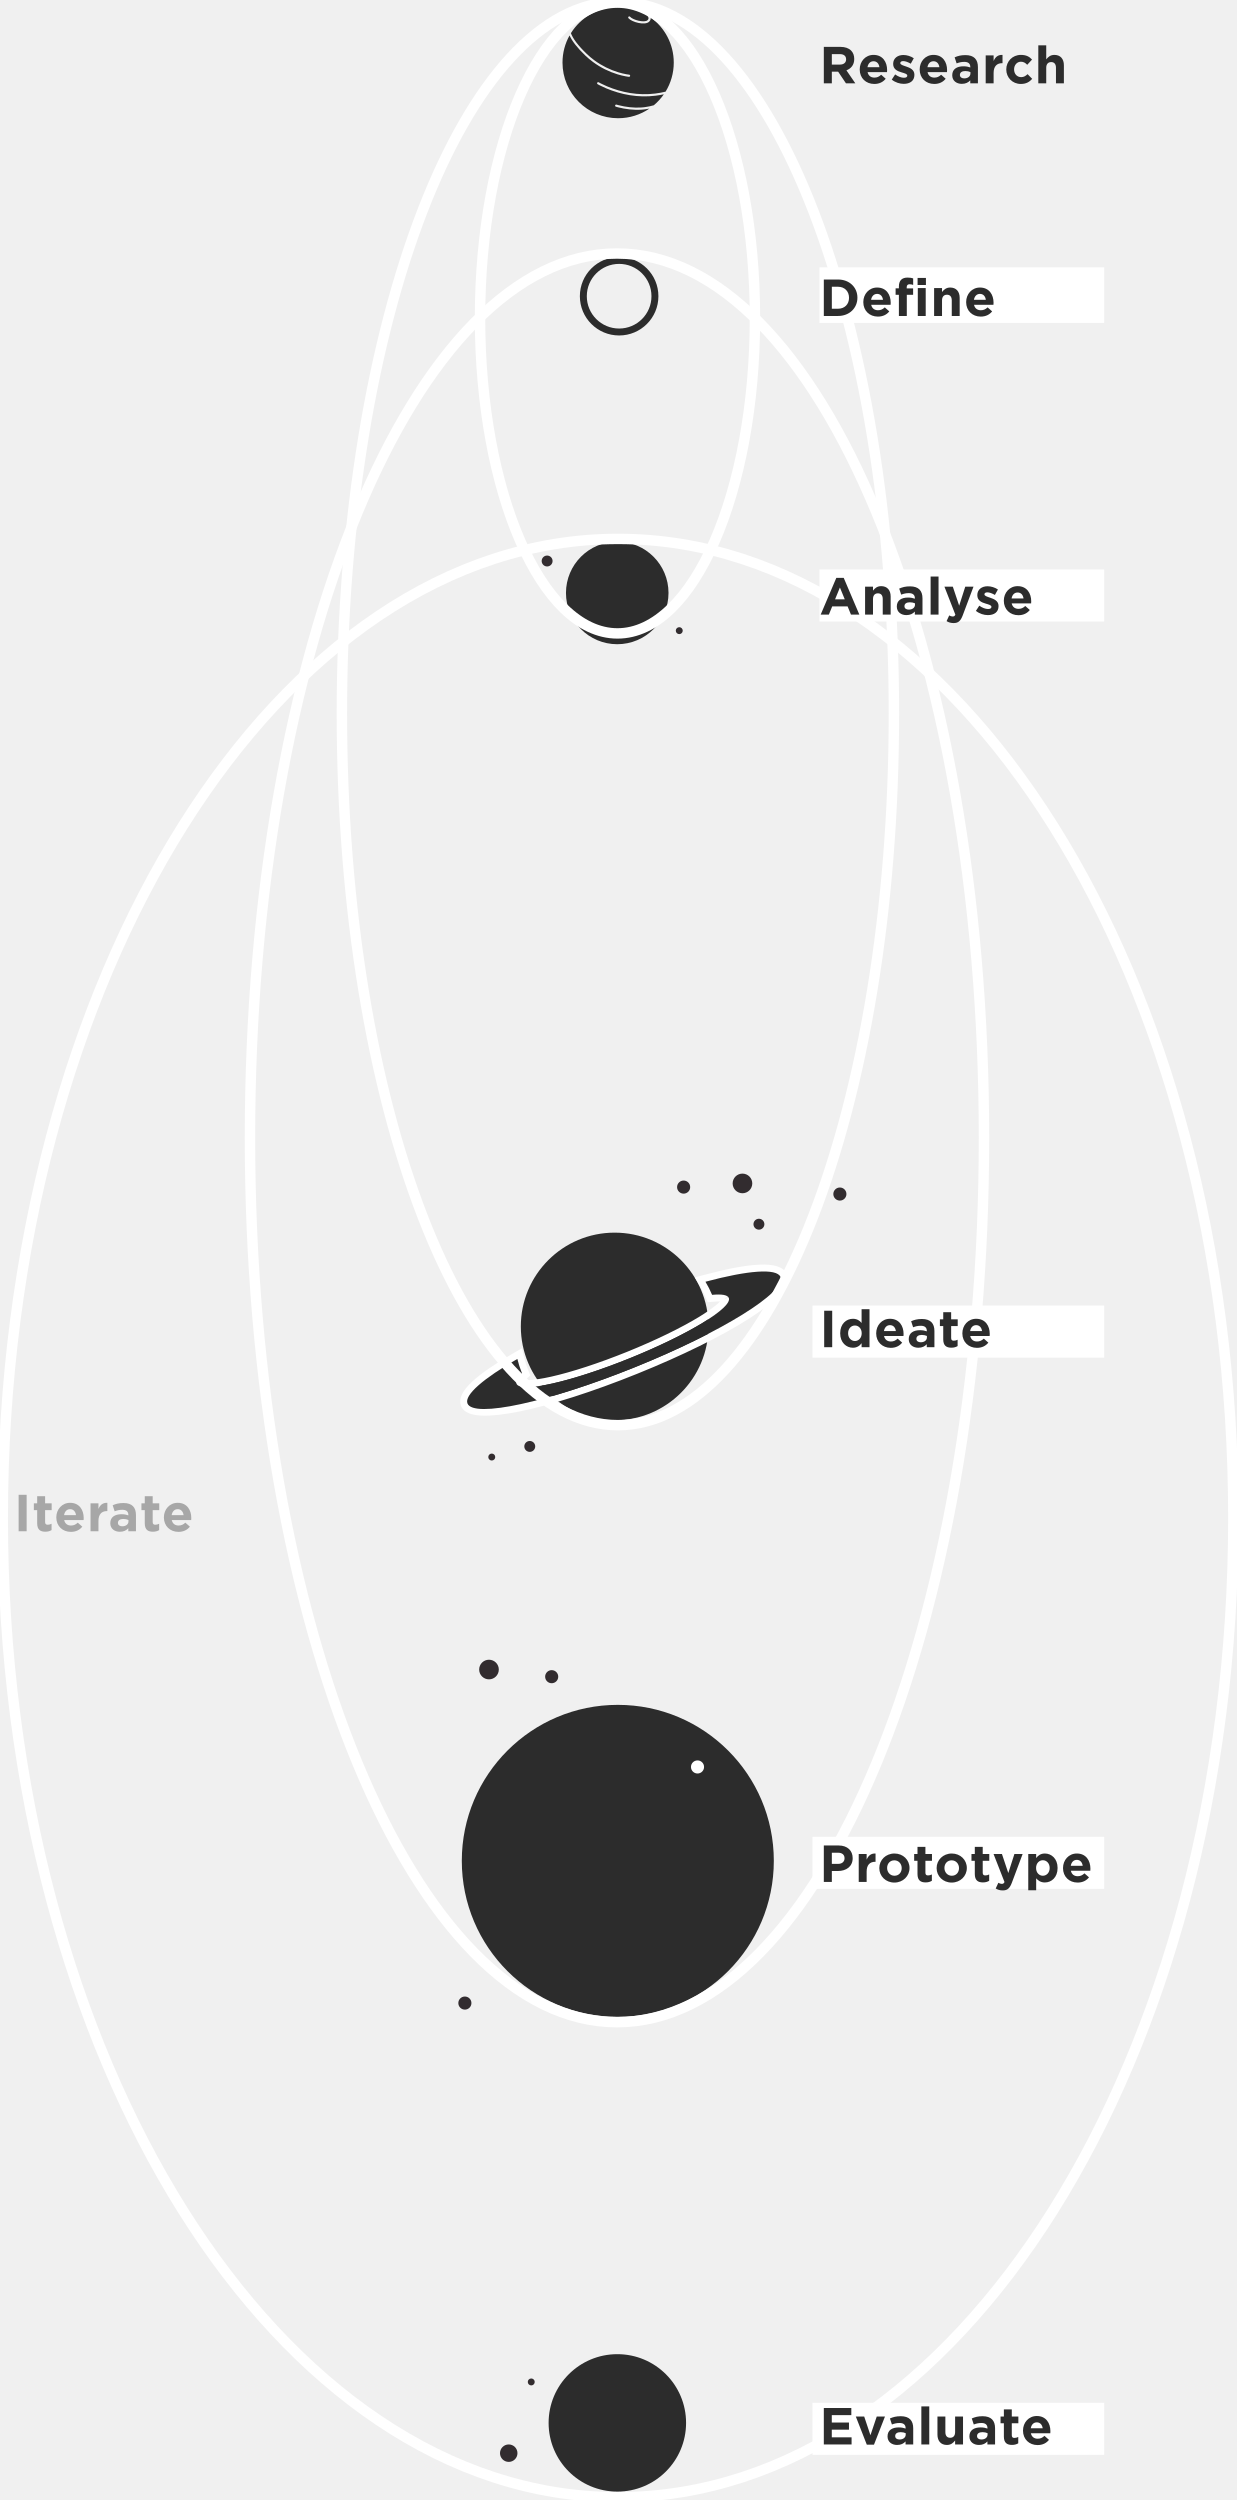
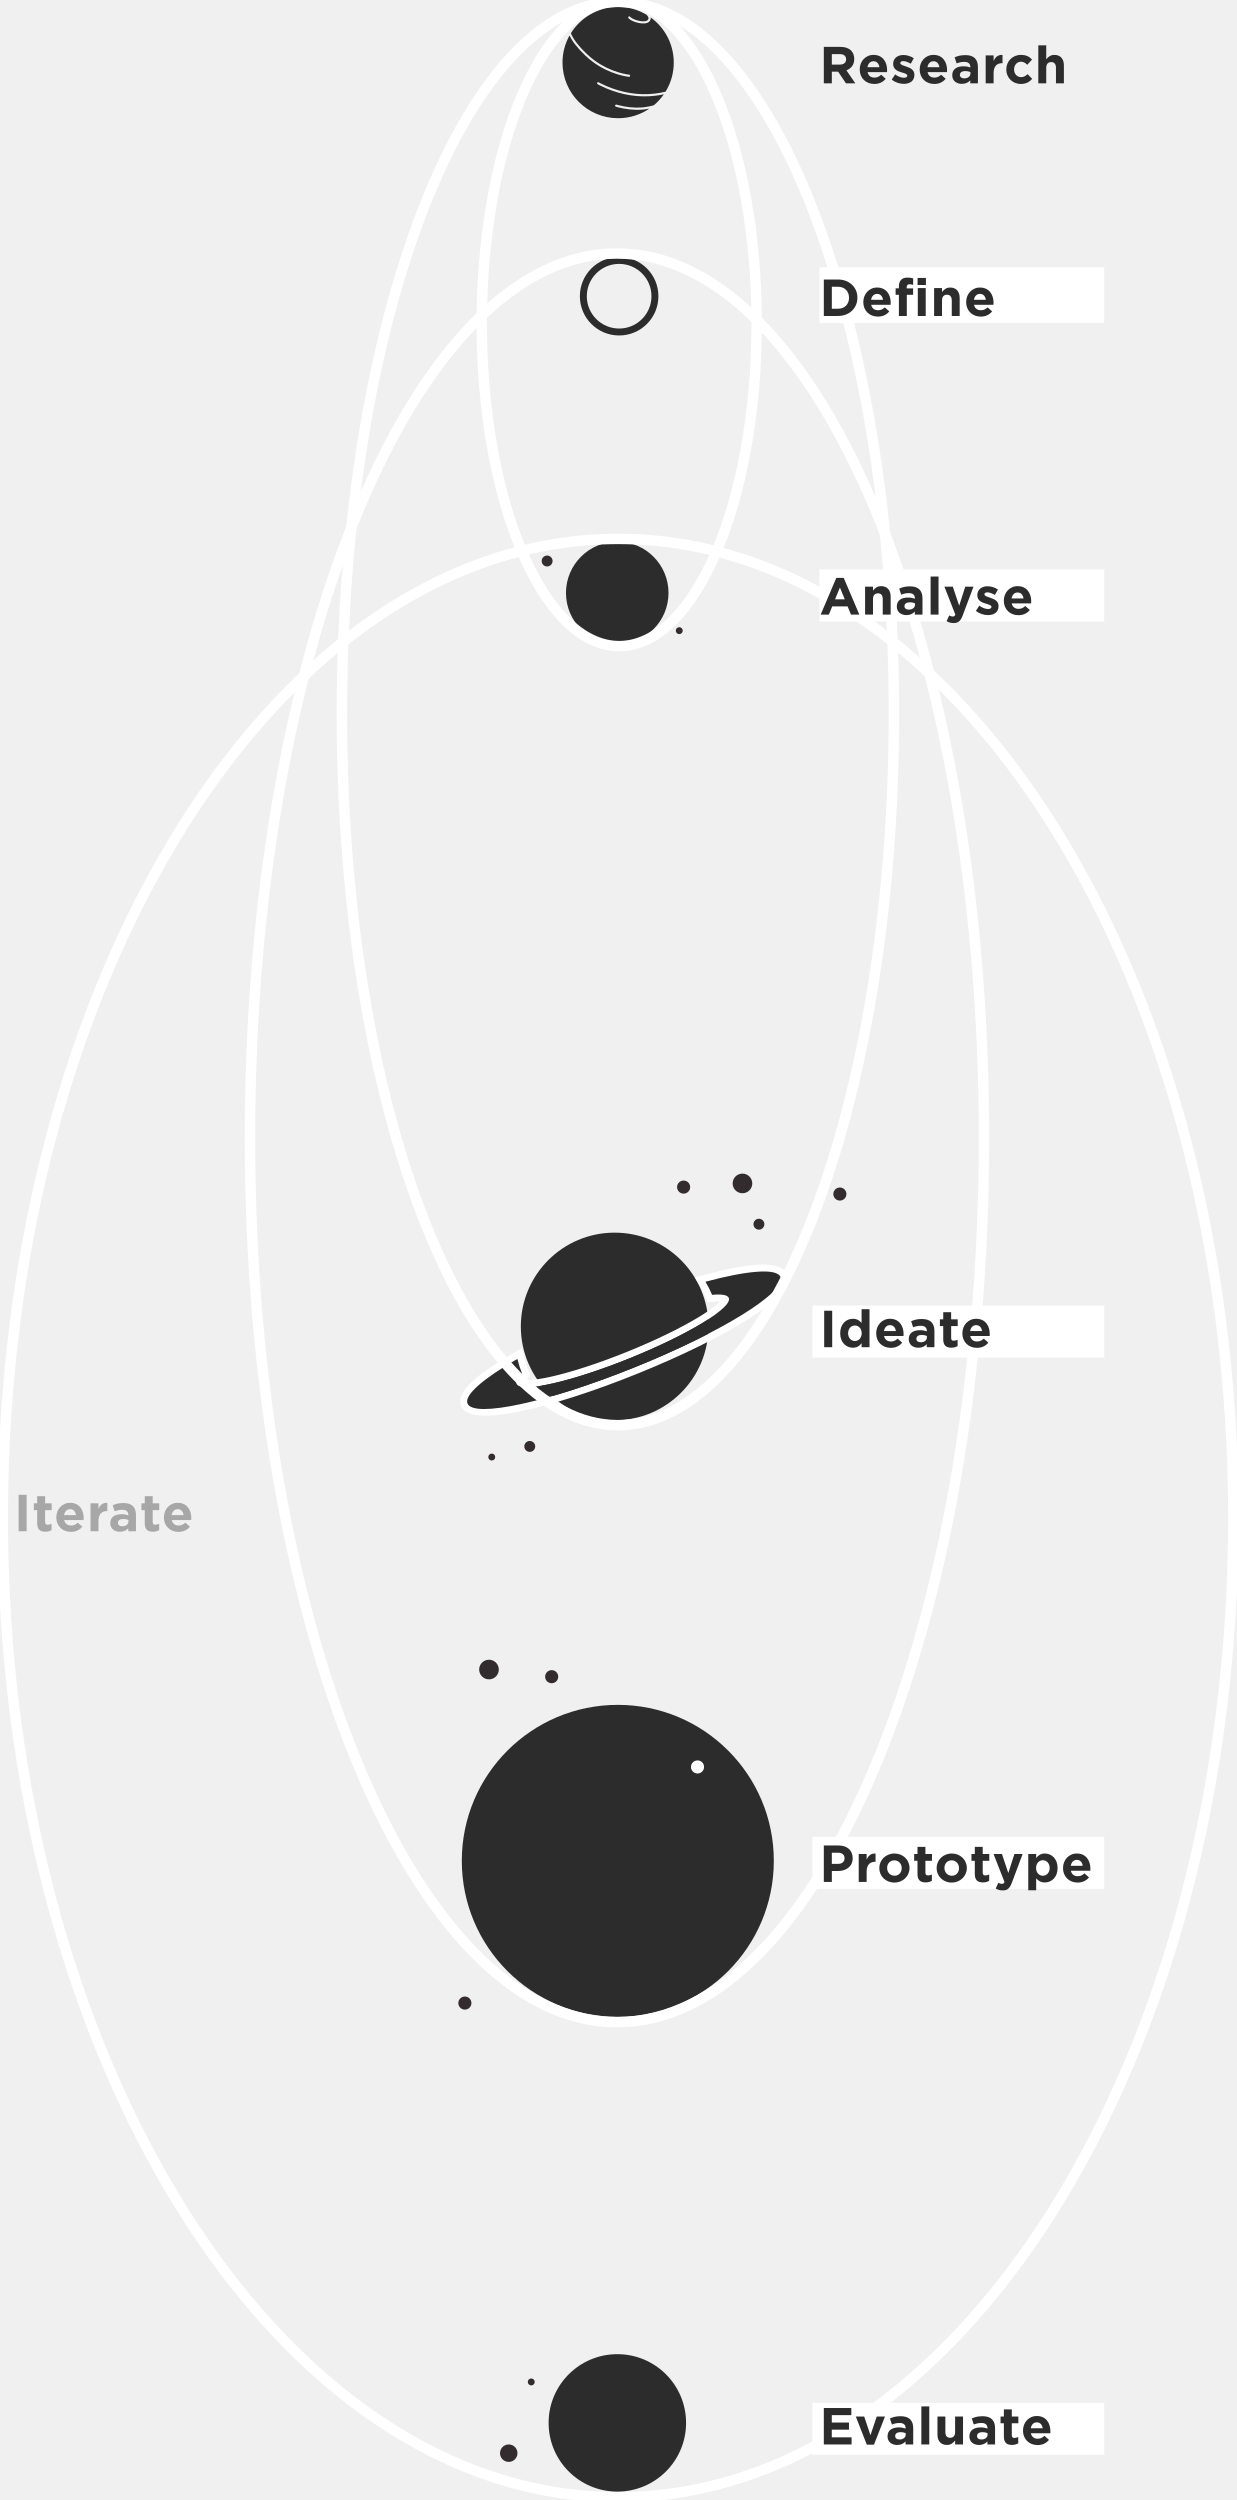
<svg xmlns="http://www.w3.org/2000/svg" width="356px" height="720px" viewBox="0 0 356 720" version="1.1">
  <defs />
  <g id="Page-1" stroke="none" stroke-width="1" fill="none" fill-rule="evenodd">
    <g id="solarsystem_vertical">
      <path d="M187.391,5.025 C191.421,7.935 194.043,12.673 194.043,18.024 C194.043,21.093 193.18,23.96 191.685,26.396 C190.796,26.621 189.804,26.804 188.703,26.941 C183.799,27.554 179.043,26.634 174.83,24.866 C174.164,24.586 173.571,24.308 173.06,24.045 C172.882,23.953 172.726,23.869 172.595,23.796 C172.517,23.753 172.465,23.723 172.44,23.708 C172.291,23.619 172.098,23.667 172.009,23.816 C171.92,23.965 171.969,24.158 172.118,24.247 C172.148,24.265 172.205,24.298 172.289,24.345 C172.426,24.421 172.587,24.508 172.772,24.603 C173.298,24.874 173.905,25.159 174.587,25.445 C178.893,27.252 183.754,28.192 188.78,27.565 C189.645,27.457 190.446,27.321 191.186,27.159 C190.368,28.336 189.397,29.398 188.3,30.316 C187.508,30.552 186.611,30.741 185.619,30.87 C185.339,30.907 185.055,30.935 184.766,30.956 C182.51,31.118 180.198,30.814 178.177,30.3 C177.879,30.224 177.669,30.164 177.559,30.13 C177.394,30.078 177.217,30.17 177.165,30.335 C177.114,30.501 177.206,30.677 177.371,30.729 C177.402,30.739 177.461,30.756 177.544,30.78 C177.682,30.82 177.842,30.863 178.022,30.909 C180.103,31.438 182.478,31.75 184.811,31.583 C185.112,31.561 185.408,31.532 185.7,31.493 C186.164,31.433 186.609,31.359 187.034,31.274 C184.466,33.025 181.363,34.048 178.021,34.048 C169.173,34.048 162,26.874 162,18.024 C162,15.187 162.737,12.523 164.03,10.211 C164.75,11.817 166.21,13.736 168.571,15.994 C169.267,16.659 169.996,17.272 170.755,17.834 C173.023,19.514 175.452,20.678 177.882,21.418 C178.734,21.677 179.525,21.865 180.236,21.993 C180.486,22.038 180.708,22.073 180.9,22.098 C181.017,22.113 181.099,22.122 181.143,22.126 C181.316,22.141 181.468,22.013 181.483,21.84 C181.498,21.667 181.37,21.515 181.198,21.5 C181.162,21.497 181.089,21.489 180.981,21.475 C180.799,21.451 180.587,21.418 180.347,21.375 C179.66,21.251 178.892,21.069 178.066,20.817 C175.701,20.096 173.335,18.963 171.129,17.329 C170.391,16.782 169.682,16.186 169.005,15.539 C166.443,13.09 165.004,11.116 164.42,9.552 C167.249,5.017 172.283,2 178.021,2 C181.003,2 183.795,2.815 186.186,4.234 C186.829,4.846 186.954,5.374 186.516,5.799 C185.625,6.666 182.218,5.722 181.468,4.833 C181.357,4.701 181.158,4.684 181.026,4.796 C180.893,4.907 180.876,5.106 180.988,5.238 C181.943,6.37 185.746,7.424 186.954,6.25 C187.339,5.876 187.471,5.456 187.391,5.025 Z" id="planet-1" fill="#2C2C2C" fill-rule="nonzero" />
      <ellipse id="planet-2" stroke="#2C2C2C" stroke-width="2" transform="translate(178.3111, 85.30924) rotate(90) translate(-178.3111, -85.30924) " cx="178.311" cy="85.309" rx="10.309" ry="10.311" />
      <ellipse id="planet-3" fill="#2C2C2C" fill-rule="nonzero" transform="translate(177.7648, 170.7673) rotate(0) translate(-177.7648, -170.7673) " cx="177.765" cy="170.767" rx="14.765" ry="14.767" />
      <g id="saturn" transform="translate(133, 355)">
        <ellipse id="planet-4" fill="#2C2C2C" fill-rule="nonzero" transform="translate(44.01652, 27.02107) rotate(0) translate(-44.01652, -27.02107) " cx="44.017" cy="27.021" rx="27.017" ry="27.021" />
        <path d="M15.497,35.508 C4.956,41.571 -0.559,46.435 0.712,49.582 C2.814,54.783 24.483,50.087 50.227,39.686 C75.97,29.285 94.821,17.61 92.719,12.409 C91.37,9.07 83.049,9.647 69.917,13.177 L68.638,13.521 L69.319,14.657 C70.016,15.819 70.633,17.036 71.166,18.301 L71.451,18.979 L72.183,18.908 C73.478,18.783 74.502,18.787 75.207,18.912 C75.514,18.966 75.741,19.04 75.883,19.121 C75.955,19.162 75.972,19.18 75.97,19.176 C76.215,19.783 73.632,22.211 68.858,25.117 C63.589,28.324 56.15,31.948 47.979,35.25 C39.807,38.552 31.938,41.112 25.921,42.465 C20.468,43.691 16.923,43.739 16.678,43.132 C16.616,42.98 16.997,42.298 18.043,41.314 L18.545,40.842 L18.283,40.205 C18.269,40.171 18.269,40.171 18.255,40.137 C17.726,38.828 17.297,37.492 16.968,36.139 L16.653,34.843 L15.497,35.508 Z" id="white-outline" stroke="#FFFFFF" stroke-width="2" />
        <path d="M15.996,36.375 C6.326,41.937 0.652,46.765 1.64,49.208 C3.372,53.495 24.957,48.817 49.852,38.759 C74.747,28.7 93.524,17.071 91.792,12.784 C90.734,10.166 82.273,10.891 70.177,14.143 C70.892,15.336 71.532,16.594 72.087,17.913 C74.817,17.649 76.54,17.918 76.897,18.802 C78.018,21.576 65.239,29.355 48.353,36.177 C31.468,42.999 16.871,46.281 15.75,43.507 C15.471,42.814 16.057,41.809 17.358,40.586 C17.348,40.561 17.338,40.536 17.328,40.512 C16.776,39.146 16.334,37.764 15.996,36.375 Z" id="saturn-ring" fill="#2C2C2C" />
      </g>
      <ellipse id="planet-5" fill="#2C2C2C" fill-rule="nonzero" transform="translate(177.9304, 535.9228) rotate(90) translate(-177.9304, -535.9228) " cx="177.93" cy="535.923" rx="44.923" ry="44.93" />
      <ellipse id="planet-6" fill="#2C2C2C" fill-rule="nonzero" transform="translate(177.7945, 697.7912) rotate(90) translate(-177.7945, -697.7912) " cx="177.795" cy="697.791" rx="19.791" ry="19.795" />
      <ellipse id="stroke-1" stroke="#979797" stroke-dasharray="2,2" transform="translate(177.954, 205.4922) rotate(90) translate(-177.954, -205.4922) " cx="177.954" cy="205.492" rx="204.954" ry="79.492" />
      <ellipse id="eclipse-1" stroke="#fff" stroke-width="3" transform="translate(177.954, 205.4922) rotate(90) translate(-177.954, -205.4922) " cx="177.954" cy="205.492" rx="204.954" ry="79.492" />
-       <ellipse id="stroke-2" stroke="#979797" stroke-dasharray="2,2" transform="translate(177.8341, 91.58901) rotate(90) translate(-177.8341, -91.58901) " cx="177.834" cy="91.589" rx="90.834" ry="39.589" />
-       <ellipse id="eclipse-2" stroke="#fff" stroke-width="3" transform="translate(177.8341, 91.58901) rotate(90) translate(-177.8341, -91.58901) " cx="177.834" cy="91.589" rx="90.834" ry="39.589" />
+       <ellipse id="stroke-2" stroke="#979797" stroke-dasharray="2,2" transform="translate(178.3343, 93.1697) rotate(90) translate(-178.3343, -93.1697) " cx="178.334" cy="93.17" rx="92.915" ry="39.589" />
+       <ellipse id="eclipse-2" stroke="#fff" stroke-width="3" transform="translate(178.3343, 93.1697) rotate(90) translate(-178.3343, -93.1697) " cx="178.334" cy="93.17" rx="92.915" ry="39.589" />
      <ellipse id="stroke-3" stroke="#979797" stroke-dasharray="2,2" transform="translate(177.6882, 327.6995) rotate(90) translate(-177.6882, -327.6995) " cx="177.688" cy="327.699" rx="254.688" ry="105.699" />
      <ellipse id="eclipse-3" stroke="#fff" stroke-width="3" transform="translate(177.6882, 327.6995) rotate(90) translate(-177.6882, -327.6995) " cx="177.688" cy="327.699" rx="254.688" ry="105.699" />
      <ellipse id="stroke-4" stroke="#979797" stroke-dasharray="2" transform="translate(178, 437.2079) rotate(90) translate(-178, -437.2079) " cx="178" cy="437.208" rx="282" ry="177.208" />
      <ellipse id="eclipse-4" stroke="#fff" stroke-width="3" transform="translate(178, 437.2079) rotate(90) translate(-178, -437.2079) " cx="178" cy="437.208" rx="282" ry="177.208" />
      <ellipse id="dot-11" fill="#FFFFFF" fill-rule="nonzero" transform="translate(200.8852, 508.8849) rotate(90) translate(-200.8852, -508.8849) " cx="200.885" cy="508.885" rx="1.885" ry="1.885" />
      <ellipse id="dot-9" fill="#322C2F" fill-rule="nonzero" transform="translate(140.8278, 480.8273) rotate(90) translate(-140.8278, -480.8273) " cx="140.828" cy="480.827" rx="2.827" ry="2.828" />
      <ellipse id="dot-12" fill="#322C2F" fill-rule="nonzero" transform="translate(133.8852, 576.8849) rotate(90) translate(-133.8852, -576.8849) " cx="133.885" cy="576.885" rx="1.885" ry="1.885" />
      <circle id="dot-13" fill="#322C2F" fill-rule="nonzero" transform="translate(153, 685.9998) rotate(90) translate(-153, -685.9998) " cx="153" cy="686" r="1" />
      <ellipse id="dot-14" fill="#322C2F" fill-rule="nonzero" transform="translate(146.5136, 706.5132) rotate(90) translate(-146.5136, -706.5132) " cx="146.514" cy="706.513" rx="2.513" ry="2.514" />
      <ellipse id="dot-10" fill="#322C2F" fill-rule="nonzero" transform="translate(158.8852, 482.8849) rotate(90) translate(-158.8852, -482.8849) " cx="158.885" cy="482.885" rx="1.885" ry="1.885" />
      <ellipse id="dot-1" fill="#322C2F" fill-rule="nonzero" transform="translate(157.5707, 161.571) rotate(0) translate(-157.5707, -161.571) " cx="157.571" cy="161.571" rx="1.571" ry="1.571" />
      <circle id="dot-2" fill="#322C2F" fill-rule="nonzero" transform="translate(195.6283, 181.6284) scale(-1, 1) rotate(-180) translate(-195.6283, -181.6284) " cx="195.628" cy="181.628" r="1" />
      <ellipse id="dot-3" fill="#322C2F" fill-rule="nonzero" transform="translate(196.8849, 341.8852) scale(-1, 1) translate(-196.8849, -341.8852) " cx="196.885" cy="341.885" rx="1.885" ry="1.885" />
      <ellipse id="dot-6" fill="#322C2F" fill-rule="nonzero" transform="translate(241.8849, 343.8852) scale(-1, 1) translate(-241.8849, -343.8852) " cx="241.885" cy="343.885" rx="1.885" ry="1.885" />
      <ellipse id="dot-4" fill="#322C2F" fill-rule="nonzero" transform="translate(213.8273, 340.8278) scale(-1, 1) translate(-213.8273, -340.8278) " cx="213.827" cy="340.828" rx="2.827" ry="2.828" />
      <ellipse id="dot-5" fill="#322C2F" fill-rule="nonzero" transform="translate(218.5707, 352.571) scale(-1, 1) translate(-218.5707, -352.571) " cx="218.571" cy="352.571" rx="1.571" ry="1.571" />
      <ellipse id="dot-8" fill="#322C2F" fill-rule="nonzero" transform="translate(152.5707, 416.571) scale(-1, 1) translate(-152.5707, -416.571) " cx="152.571" cy="416.571" rx="1.571" ry="1.571" />
      <circle id="dot-7" fill="#322C2F" fill-rule="nonzero" transform="translate(141.6283, 419.6284) scale(-1, 1) translate(-141.6283, -419.6284) " cx="141.628" cy="419.628" r="1" />
      <path d="M237.26,24 L237.26,13.5 L242.06,13.5 C243.395,13.5 244.43,13.875 245.12,14.565 C245.705,15.15 246.02,15.975 246.02,16.965 L246.02,16.995 C246.02,18.69 245.105,19.755 243.77,20.25 L246.335,24 L243.635,24 L241.385,20.64 L239.57,20.64 L239.57,24 L237.26,24 Z M239.57,18.6 L241.91,18.6 C243.035,18.6 243.68,18 243.68,17.115 L243.68,17.085 C243.68,16.095 242.99,15.585 241.865,15.585 L239.57,15.585 L239.57,18.6 Z M251.798,24.18 C249.383,24.18 247.598,22.485 247.598,20.025 L247.598,19.995 C247.598,17.7 249.233,15.81 251.573,15.81 C254.258,15.81 255.488,17.895 255.488,20.175 C255.488,20.355 255.473,20.565 255.458,20.775 L249.863,20.775 C250.088,21.81 250.808,22.35 251.828,22.35 C252.593,22.35 253.148,22.11 253.778,21.525 L255.083,22.68 C254.333,23.61 253.253,24.18 251.798,24.18 Z M249.833,19.35 L253.268,19.35 C253.133,18.33 252.533,17.64 251.573,17.64 C250.628,17.64 250.013,18.315 249.833,19.35 Z M260.275,24.15 C262.015,24.15 263.35,23.34 263.35,21.555 L263.35,21.525 C263.35,20.055 262.045,19.515 260.92,19.14 C260.05,18.84 259.285,18.63 259.285,18.18 L259.285,18.15 C259.285,17.835 259.57,17.595 260.125,17.595 C260.71,17.595 261.505,17.88 262.3,18.345 L263.17,16.77 C262.3,16.185 261.19,15.84 260.17,15.84 C258.55,15.84 257.23,16.755 257.23,18.39 L257.23,18.42 C257.23,19.98 258.505,20.505 259.63,20.835 C260.515,21.105 261.295,21.27 261.295,21.765 L261.295,21.795 C261.295,22.155 260.995,22.395 260.335,22.395 C259.585,22.395 258.67,22.065 257.8,21.435 L256.825,22.935 C257.89,23.775 259.15,24.15 260.275,24.15 Z M269.068,24.18 C266.653,24.18 264.868,22.485 264.868,20.025 L264.868,19.995 C264.868,17.7 266.503,15.81 268.843,15.81 C271.528,15.81 272.758,17.895 272.758,20.175 C272.758,20.355 272.743,20.565 272.728,20.775 L267.133,20.775 C267.358,21.81 268.078,22.35 269.098,22.35 C269.863,22.35 270.418,22.11 271.048,21.525 L272.353,22.68 C271.603,23.61 270.523,24.18 269.068,24.18 Z M267.103,19.35 L270.538,19.35 C270.403,18.33 269.803,17.64 268.843,17.64 C267.898,17.64 267.283,18.315 267.103,19.35 Z M277.006,24.15 C275.491,24.15 274.246,23.28 274.246,21.69 L274.246,21.66 C274.246,19.905 275.581,19.095 277.486,19.095 C278.296,19.095 278.881,19.23 279.451,19.425 L279.451,19.29 C279.451,18.345 278.866,17.82 277.726,17.82 C276.856,17.82 276.241,17.985 275.506,18.255 L274.936,16.515 C275.821,16.125 276.691,15.87 278.056,15.87 C279.301,15.87 280.201,16.2 280.771,16.77 C281.371,17.37 281.641,18.255 281.641,19.335 L281.641,24 L279.436,24 L279.436,23.13 C278.881,23.745 278.116,24.15 277.006,24.15 Z M277.696,22.575 C278.761,22.575 279.481,21.99 279.481,21.165 L279.481,20.76 C279.091,20.58 278.581,20.46 278.026,20.46 C277.051,20.46 276.451,20.85 276.451,21.57 L276.451,21.6 C276.451,22.215 276.961,22.575 277.696,22.575 Z M283.879,24 L286.159,24 L286.159,21.03 C286.159,19.11 287.089,18.195 288.604,18.195 L288.724,18.195 L288.724,15.81 C287.374,15.75 286.624,16.47 286.159,17.58 L286.159,15.96 L283.879,15.96 L283.879,24 Z M293.991,24.18 C295.596,24.18 296.496,23.565 297.276,22.71 L295.941,21.36 C295.386,21.885 294.861,22.215 294.096,22.215 C292.851,22.215 292.056,21.225 292.056,19.995 L292.056,19.965 C292.056,18.78 292.866,17.775 294.006,17.775 C294.816,17.775 295.326,18.12 295.836,18.66 L297.231,17.16 C296.481,16.32 295.536,15.81 294.021,15.81 C291.561,15.81 289.806,17.7 289.806,19.995 L289.806,20.025 C289.806,22.32 291.576,24.18 293.991,24.18 Z M299.034,24 L301.314,24 L301.314,19.515 C301.314,18.435 301.869,17.88 302.739,17.88 C303.609,17.88 304.119,18.435 304.119,19.515 L304.119,24 L306.399,24 L306.399,18.795 C306.399,16.95 305.394,15.81 303.669,15.81 C302.514,15.81 301.839,16.425 301.314,17.1 L301.314,13.05 L299.034,13.05 L299.034,24 Z" id="Research" fill="#2C2C2C" fill-rule="nonzero" />
      <rect id="define-mask" fill="#FFFFFF" fill-rule="nonzero" x="236" y="77" width="82" height="16" />
      <path d="M237.26,91 L237.26,80.5 L241.355,80.5 C244.655,80.5 246.935,82.765 246.935,85.72 L246.935,85.75 C246.935,88.705 244.655,91 241.355,91 L237.26,91 Z M241.355,82.585 L239.57,82.585 L239.57,88.915 L241.355,88.915 C243.245,88.915 244.52,87.64 244.52,85.78 L244.52,85.75 C244.52,83.89 243.245,82.585 241.355,82.585 Z M252.833,91.18 C250.418,91.18 248.633,89.485 248.633,87.025 L248.633,86.995 C248.633,84.7 250.268,82.81 252.608,82.81 C255.293,82.81 256.523,84.895 256.523,87.175 C256.523,87.355 256.508,87.565 256.493,87.775 L250.898,87.775 C251.123,88.81 251.843,89.35 252.863,89.35 C253.628,89.35 254.183,89.11 254.813,88.525 L256.118,89.68 C255.368,90.61 254.288,91.18 252.833,91.18 Z M250.868,86.35 L254.303,86.35 C254.168,85.33 253.568,84.64 252.608,84.64 C251.663,84.64 251.048,85.315 250.868,86.35 Z M258.88,91 L261.16,91 L261.16,84.91 L262.975,84.91 L262.975,83.05 L261.13,83.05 L261.13,82.735 C261.13,82.135 261.43,81.865 261.955,81.865 C262.345,81.865 262.66,81.94 262.99,82.06 L262.99,80.17 C262.57,80.035 262.09,79.945 261.37,79.945 C260.56,79.945 259.945,80.155 259.525,80.575 C259.105,80.995 258.88,81.64 258.88,82.525 L258.88,83.035 L257.935,83.035 L257.935,84.91 L258.88,84.91 L258.88,91 Z M264.325,91 L266.605,91 L266.605,82.96 L264.325,82.96 L264.325,91 Z M264.265,82.075 L266.665,82.075 L266.665,80.05 L264.265,80.05 L264.265,82.075 Z M269.023,91 L271.303,91 L271.303,86.515 C271.303,85.435 271.858,84.88 272.728,84.88 C273.598,84.88 274.108,85.435 274.108,86.515 L274.108,91 L276.388,91 L276.388,85.795 C276.388,83.95 275.383,82.81 273.658,82.81 C272.503,82.81 271.828,83.425 271.303,84.1 L271.303,82.96 L269.023,82.96 L269.023,91 Z M282.451,91.18 C280.036,91.18 278.251,89.485 278.251,87.025 L278.251,86.995 C278.251,84.7 279.886,82.81 282.226,82.81 C284.911,82.81 286.141,84.895 286.141,87.175 C286.141,87.355 286.126,87.565 286.111,87.775 L280.516,87.775 C280.741,88.81 281.461,89.35 282.481,89.35 C283.246,89.35 283.801,89.11 284.431,88.525 L285.736,89.68 C284.986,90.61 283.906,91.18 282.451,91.18 Z M280.486,86.35 L283.921,86.35 C283.786,85.33 283.186,84.64 282.226,84.64 C281.281,84.64 280.666,85.315 280.486,86.35 Z" id="Define" fill="#2C2C2C" fill-rule="nonzero" />
      <rect id="ideate-mask" fill="#FFFFFF" fill-rule="nonzero" x="234" y="376" width="84" height="15" />
      <rect id="analyse-mask" fill="#FFFFFF" fill-rule="nonzero" x="236" y="164" width="82" height="15" />
      <path d="M237.365,388 L239.675,388 L239.675,377.5 L237.365,377.5 L237.365,388 Z M245.633,388.15 C243.758,388.15 241.973,386.68 241.973,383.995 L241.973,383.965 C241.973,381.28 243.728,379.81 245.633,379.81 C246.848,379.81 247.598,380.365 248.138,381.01 L248.138,377.05 L250.418,377.05 L250.418,388 L248.138,388 L248.138,386.845 C247.583,387.595 246.818,388.15 245.633,388.15 Z M246.218,386.215 C247.283,386.215 248.168,385.33 248.168,383.995 L248.168,383.965 C248.168,382.63 247.283,381.745 246.218,381.745 C245.153,381.745 244.253,382.615 244.253,383.965 L244.253,383.995 C244.253,385.33 245.153,386.215 246.218,386.215 Z M256.54,388.18 C254.125,388.18 252.34,386.485 252.34,384.025 L252.34,383.995 C252.34,381.7 253.975,379.81 256.315,379.81 C259,379.81 260.23,381.895 260.23,384.175 C260.23,384.355 260.215,384.565 260.2,384.775 L254.605,384.775 C254.83,385.81 255.55,386.35 256.57,386.35 C257.335,386.35 257.89,386.11 258.52,385.525 L259.825,386.68 C259.075,387.61 257.995,388.18 256.54,388.18 Z M254.575,383.35 L258.01,383.35 C257.875,382.33 257.275,381.64 256.315,381.64 C255.37,381.64 254.755,382.315 254.575,383.35 Z M264.478,388.15 C262.963,388.15 261.718,387.28 261.718,385.69 L261.718,385.66 C261.718,383.905 263.053,383.095 264.958,383.095 C265.768,383.095 266.353,383.23 266.923,383.425 L266.923,383.29 C266.923,382.345 266.338,381.82 265.198,381.82 C264.328,381.82 263.713,381.985 262.978,382.255 L262.408,380.515 C263.293,380.125 264.163,379.87 265.528,379.87 C266.773,379.87 267.673,380.2 268.243,380.77 C268.843,381.37 269.113,382.255 269.113,383.335 L269.113,388 L266.908,388 L266.908,387.13 C266.353,387.745 265.588,388.15 264.478,388.15 Z M265.168,386.575 C266.233,386.575 266.953,385.99 266.953,385.165 L266.953,384.76 C266.563,384.58 266.053,384.46 265.498,384.46 C264.523,384.46 263.923,384.85 263.923,385.57 L263.923,385.6 C263.923,386.215 264.433,386.575 265.168,386.575 Z M273.991,388.135 C274.756,388.135 275.311,387.955 275.791,387.67 L275.791,385.84 C275.461,386.02 275.086,386.125 274.666,386.125 C274.156,386.125 273.931,385.87 273.931,385.345 L273.931,381.91 L275.821,381.91 L275.821,379.96 L273.931,379.96 L273.931,377.905 L271.651,377.905 L271.651,379.96 L270.691,379.96 L270.691,381.91 L271.651,381.91 L271.651,385.72 C271.651,387.58 272.596,388.135 273.991,388.135 Z M281.359,388.18 C278.944,388.18 277.159,386.485 277.159,384.025 L277.159,383.995 C277.159,381.7 278.794,379.81 281.134,379.81 C283.819,379.81 285.049,381.895 285.049,384.175 C285.049,384.355 285.034,384.565 285.019,384.775 L279.424,384.775 C279.649,385.81 280.369,386.35 281.389,386.35 C282.154,386.35 282.709,386.11 283.339,385.525 L284.644,386.68 C283.894,387.61 282.814,388.18 281.359,388.18 Z M279.394,383.35 L282.829,383.35 C282.694,382.33 282.094,381.64 281.134,381.64 C280.189,381.64 279.574,382.315 279.394,383.35 Z" id="Ideate" fill="#2C2C2C" fill-rule="nonzero" />
      <rect id="prototype-mask" fill="#FFFFFF" fill-rule="nonzero" x="234" y="529" width="84" height="15" />
      <rect id="evaluate-mask" fill="#FFFFFF" fill-rule="nonzero" x="234" y="692" width="84" height="15" />
      <path d="M237.26,704 L245.255,704 L245.255,701.945 L239.555,701.945 L239.555,699.74 L244.505,699.74 L244.505,697.685 L239.555,697.685 L239.555,695.555 L245.18,695.555 L245.18,693.5 L237.26,693.5 L237.26,704 Z M249.638,704.06 L251.708,704.06 L254.873,695.96 L252.503,695.96 L250.688,701.345 L248.888,695.96 L246.473,695.96 L249.638,704.06 Z M258.37,704.15 C256.855,704.15 255.61,703.28 255.61,701.69 L255.61,701.66 C255.61,699.905 256.945,699.095 258.85,699.095 C259.66,699.095 260.245,699.23 260.815,699.425 L260.815,699.29 C260.815,698.345 260.23,697.82 259.09,697.82 C258.22,697.82 257.605,697.985 256.87,698.255 L256.3,696.515 C257.185,696.125 258.055,695.87 259.42,695.87 C260.665,695.87 261.565,696.2 262.135,696.77 C262.735,697.37 263.005,698.255 263.005,699.335 L263.005,704 L260.8,704 L260.8,703.13 C260.245,703.745 259.48,704.15 258.37,704.15 Z M259.06,702.575 C260.125,702.575 260.845,701.99 260.845,701.165 L260.845,700.76 C260.455,700.58 259.945,700.46 259.39,700.46 C258.415,700.46 257.815,700.85 257.815,701.57 L257.815,701.6 C257.815,702.215 258.325,702.575 259.06,702.575 Z M265.348,704 L267.628,704 L267.628,693.05 L265.348,693.05 L265.348,704 Z M272.716,704.15 C273.871,704.15 274.546,703.535 275.071,702.86 L275.071,704 L277.351,704 L277.351,695.96 L275.071,695.96 L275.071,700.445 C275.071,701.525 274.516,702.08 273.646,702.08 C272.776,702.08 272.266,701.525 272.266,700.445 L272.266,695.96 L269.986,695.96 L269.986,701.165 C269.986,703.01 270.991,704.15 272.716,704.15 Z M281.944,704.15 C280.429,704.15 279.184,703.28 279.184,701.69 L279.184,701.66 C279.184,699.905 280.519,699.095 282.424,699.095 C283.234,699.095 283.819,699.23 284.389,699.425 L284.389,699.29 C284.389,698.345 283.804,697.82 282.664,697.82 C281.794,697.82 281.179,697.985 280.444,698.255 L279.874,696.515 C280.759,696.125 281.629,695.87 282.994,695.87 C284.239,695.87 285.139,696.2 285.709,696.77 C286.309,697.37 286.579,698.255 286.579,699.335 L286.579,704 L284.374,704 L284.374,703.13 C283.819,703.745 283.054,704.15 281.944,704.15 Z M282.634,702.575 C283.699,702.575 284.419,701.99 284.419,701.165 L284.419,700.76 C284.029,700.58 283.519,700.46 282.964,700.46 C281.989,700.46 281.389,700.85 281.389,701.57 L281.389,701.6 C281.389,702.215 281.899,702.575 282.634,702.575 Z M291.456,704.135 C292.221,704.135 292.776,703.955 293.256,703.67 L293.256,701.84 C292.926,702.02 292.551,702.125 292.131,702.125 C291.621,702.125 291.396,701.87 291.396,701.345 L291.396,697.91 L293.286,697.91 L293.286,695.96 L291.396,695.96 L291.396,693.905 L289.116,693.905 L289.116,695.96 L288.156,695.96 L288.156,697.91 L289.116,697.91 L289.116,701.72 C289.116,703.58 290.061,704.135 291.456,704.135 Z M298.824,704.18 C296.409,704.18 294.624,702.485 294.624,700.025 L294.624,699.995 C294.624,697.7 296.259,695.81 298.599,695.81 C301.284,695.81 302.514,697.895 302.514,700.175 C302.514,700.355 302.499,700.565 302.484,700.775 L296.889,700.775 C297.114,701.81 297.834,702.35 298.854,702.35 C299.619,702.35 300.174,702.11 300.804,701.525 L302.109,702.68 C301.359,703.61 300.279,704.18 298.824,704.18 Z M296.859,699.35 L300.294,699.35 C300.159,698.33 299.559,697.64 298.599,697.64 C297.654,697.64 297.039,698.315 296.859,699.35 Z" id="Evaluate" fill="#2C2C2C" fill-rule="nonzero" />
      <path d="M5.365,441 L7.675,441 L7.675,430.5 L5.365,430.5 L5.365,441 Z M13.048,441.135 C13.813,441.135 14.368,440.955 14.848,440.67 L14.848,438.84 C14.518,439.02 14.143,439.125 13.723,439.125 C13.213,439.125 12.988,438.87 12.988,438.345 L12.988,434.91 L14.878,434.91 L14.878,432.96 L12.988,432.96 L12.988,430.905 L10.708,430.905 L10.708,432.96 L9.748,432.96 L9.748,434.91 L10.708,434.91 L10.708,438.72 C10.708,440.58 11.653,441.135 13.048,441.135 Z M20.415,441.18 C18,441.18 16.215,439.485 16.215,437.025 L16.215,436.995 C16.215,434.7 17.85,432.81 20.19,432.81 C22.875,432.81 24.105,434.895 24.105,437.175 C24.105,437.355 24.09,437.565 24.075,437.775 L18.48,437.775 C18.705,438.81 19.425,439.35 20.445,439.35 C21.21,439.35 21.765,439.11 22.395,438.525 L23.7,439.68 C22.95,440.61 21.87,441.18 20.415,441.18 Z M18.45,436.35 L21.885,436.35 C21.75,435.33 21.15,434.64 20.19,434.64 C19.245,434.64 18.63,435.315 18.45,436.35 Z M26.073,441 L28.353,441 L28.353,438.03 C28.353,436.11 29.283,435.195 30.798,435.195 L30.918,435.195 L30.918,432.81 C29.568,432.75 28.818,433.47 28.353,434.58 L28.353,432.96 L26.073,432.96 L26.073,441 Z M34.521,441.15 C33.006,441.15 31.761,440.28 31.761,438.69 L31.761,438.66 C31.761,436.905 33.096,436.095 35.001,436.095 C35.811,436.095 36.396,436.23 36.966,436.425 L36.966,436.29 C36.966,435.345 36.381,434.82 35.241,434.82 C34.371,434.82 33.756,434.985 33.021,435.255 L32.451,433.515 C33.336,433.125 34.206,432.87 35.571,432.87 C36.816,432.87 37.716,433.2 38.286,433.77 C38.886,434.37 39.156,435.255 39.156,436.335 L39.156,441 L36.951,441 L36.951,440.13 C36.396,440.745 35.631,441.15 34.521,441.15 Z M35.211,439.575 C36.276,439.575 36.996,438.99 36.996,438.165 L36.996,437.76 C36.606,437.58 36.096,437.46 35.541,437.46 C34.566,437.46 33.966,437.85 33.966,438.57 L33.966,438.6 C33.966,439.215 34.476,439.575 35.211,439.575 Z M44.034,441.135 C44.799,441.135 45.354,440.955 45.834,440.67 L45.834,438.84 C45.504,439.02 45.129,439.125 44.709,439.125 C44.199,439.125 43.974,438.87 43.974,438.345 L43.974,434.91 L45.864,434.91 L45.864,432.96 L43.974,432.96 L43.974,430.905 L41.694,430.905 L41.694,432.96 L40.734,432.96 L40.734,434.91 L41.694,434.91 L41.694,438.72 C41.694,440.58 42.639,441.135 44.034,441.135 Z M51.401,441.18 C48.986,441.18 47.201,439.485 47.201,437.025 L47.201,436.995 C47.201,434.7 48.836,432.81 51.176,432.81 C53.861,432.81 55.091,434.895 55.091,437.175 C55.091,437.355 55.076,437.565 55.061,437.775 L49.466,437.775 C49.691,438.81 50.411,439.35 51.431,439.35 C52.196,439.35 52.751,439.11 53.381,438.525 L54.686,439.68 C53.936,440.61 52.856,441.18 51.401,441.18 Z M49.436,436.35 L52.871,436.35 C52.736,435.33 52.136,434.64 51.176,434.64 C50.231,434.64 49.616,435.315 49.436,436.35 Z" id="Iterate" fill="#A7A7A7" fill-rule="nonzero" />
      <path d="M236.36,177 L240.86,166.425 L242.99,166.425 L247.49,177 L245.075,177 L244.115,174.645 L239.675,174.645 L238.715,177 L236.36,177 Z M240.5,172.605 L243.29,172.605 L241.895,169.2 L240.5,172.605 Z M249.143,177 L251.423,177 L251.423,172.515 C251.423,171.435 251.978,170.88 252.848,170.88 C253.718,170.88 254.228,171.435 254.228,172.515 L254.228,177 L256.508,177 L256.508,171.795 C256.508,169.95 255.503,168.81 253.778,168.81 C252.623,168.81 251.948,169.425 251.423,170.1 L251.423,168.96 L249.143,168.96 L249.143,177 Z M261.04,177.15 C259.525,177.15 258.28,176.28 258.28,174.69 L258.28,174.66 C258.28,172.905 259.615,172.095 261.52,172.095 C262.33,172.095 262.915,172.23 263.485,172.425 L263.485,172.29 C263.485,171.345 262.9,170.82 261.76,170.82 C260.89,170.82 260.275,170.985 259.54,171.255 L258.97,169.515 C259.855,169.125 260.725,168.87 262.09,168.87 C263.335,168.87 264.235,169.2 264.805,169.77 C265.405,170.37 265.675,171.255 265.675,172.335 L265.675,177 L263.47,177 L263.47,176.13 C262.915,176.745 262.15,177.15 261.04,177.15 Z M261.73,175.575 C262.795,175.575 263.515,174.99 263.515,174.165 L263.515,173.76 C263.125,173.58 262.615,173.46 262.06,173.46 C261.085,173.46 260.485,173.85 260.485,174.57 L260.485,174.6 C260.485,175.215 260.995,175.575 261.73,175.575 Z M268.018,177 L270.298,177 L270.298,166.05 L268.018,166.05 L268.018,177 Z M276.241,174.435 L274.411,168.96 L271.996,168.96 L275.146,177.03 C274.951,177.435 274.741,177.555 274.351,177.555 C274.051,177.555 273.676,177.42 273.376,177.24 L272.611,178.89 C273.196,179.235 273.811,179.445 274.636,179.445 C276.001,179.445 276.661,178.83 277.276,177.195 L280.366,168.96 L277.996,168.96 L276.241,174.435 Z M284.509,177.15 C286.249,177.15 287.584,176.34 287.584,174.555 L287.584,174.525 C287.584,173.055 286.279,172.515 285.154,172.14 C284.284,171.84 283.519,171.63 283.519,171.18 L283.519,171.15 C283.519,170.835 283.804,170.595 284.359,170.595 C284.944,170.595 285.739,170.88 286.534,171.345 L287.404,169.77 C286.534,169.185 285.424,168.84 284.404,168.84 C282.784,168.84 281.464,169.755 281.464,171.39 L281.464,171.42 C281.464,172.98 282.739,173.505 283.864,173.835 C284.749,174.105 285.529,174.27 285.529,174.765 L285.529,174.795 C285.529,175.155 285.229,175.395 284.569,175.395 C283.819,175.395 282.904,175.065 282.034,174.435 L281.059,175.935 C282.124,176.775 283.384,177.15 284.509,177.15 Z M293.301,177.18 C290.886,177.18 289.101,175.485 289.101,173.025 L289.101,172.995 C289.101,170.7 290.736,168.81 293.076,168.81 C295.761,168.81 296.991,170.895 296.991,173.175 C296.991,173.355 296.976,173.565 296.961,173.775 L291.366,173.775 C291.591,174.81 292.311,175.35 293.331,175.35 C294.096,175.35 294.651,175.11 295.281,174.525 L296.586,175.68 C295.836,176.61 294.756,177.18 293.301,177.18 Z M291.336,172.35 L294.771,172.35 C294.636,171.33 294.036,170.64 293.076,170.64 C292.131,170.64 291.516,171.315 291.336,172.35 Z" id="Analyse" fill="#2C2C2C" fill-rule="nonzero" />
      <path d="M237.26,542 L237.26,531.5 L241.55,531.5 C244.055,531.5 245.57,532.985 245.57,535.13 L245.57,535.16 C245.57,537.59 243.68,538.85 241.325,538.85 L239.57,538.85 L239.57,542 L237.26,542 Z M239.57,536.795 L241.4,536.795 C242.555,536.795 243.23,536.105 243.23,535.205 L243.23,535.175 C243.23,534.14 242.51,533.585 241.355,533.585 L239.57,533.585 L239.57,536.795 Z M247.313,542 L249.593,542 L249.593,539.03 C249.593,537.11 250.523,536.195 252.038,536.195 L252.158,536.195 L252.158,533.81 C250.808,533.75 250.058,534.47 249.593,535.58 L249.593,533.96 L247.313,533.96 L247.313,542 Z M257.575,542.18 C255.085,542.18 253.24,540.335 253.24,538.025 L253.24,537.995 C253.24,535.685 255.1,533.81 257.605,533.81 C260.095,533.81 261.94,535.655 261.94,537.965 L261.94,537.995 C261.94,540.305 260.08,542.18 257.575,542.18 Z M257.605,540.215 C258.91,540.215 259.69,539.21 259.69,538.025 L259.69,537.995 C259.69,536.81 258.835,535.775 257.575,535.775 C256.27,535.775 255.49,536.78 255.49,537.965 L255.49,537.995 C255.49,539.18 256.345,540.215 257.605,540.215 Z M266.578,542.135 C267.343,542.135 267.898,541.955 268.378,541.67 L268.378,539.84 C268.048,540.02 267.673,540.125 267.253,540.125 C266.743,540.125 266.518,539.87 266.518,539.345 L266.518,535.91 L268.408,535.91 L268.408,533.96 L266.518,533.96 L266.518,531.905 L264.238,531.905 L264.238,533.96 L263.278,533.96 L263.278,535.91 L264.238,535.91 L264.238,539.72 C264.238,541.58 265.183,542.135 266.578,542.135 Z M274.081,542.18 C271.591,542.18 269.746,540.335 269.746,538.025 L269.746,537.995 C269.746,535.685 271.606,533.81 274.111,533.81 C276.601,533.81 278.446,535.655 278.446,537.965 L278.446,537.995 C278.446,540.305 276.586,542.18 274.081,542.18 Z M274.111,540.215 C275.416,540.215 276.196,539.21 276.196,538.025 L276.196,537.995 C276.196,536.81 275.341,535.775 274.081,535.775 C272.776,535.775 271.996,536.78 271.996,537.965 L271.996,537.995 C271.996,539.18 272.851,540.215 274.111,540.215 Z M283.084,542.135 C283.849,542.135 284.404,541.955 284.884,541.67 L284.884,539.84 C284.554,540.02 284.179,540.125 283.759,540.125 C283.249,540.125 283.024,539.87 283.024,539.345 L283.024,535.91 L284.914,535.91 L284.914,533.96 L283.024,533.96 L283.024,531.905 L280.744,531.905 L280.744,533.96 L279.784,533.96 L279.784,535.91 L280.744,535.91 L280.744,539.72 C280.744,541.58 281.689,542.135 283.084,542.135 Z M290.391,539.435 L288.561,533.96 L286.146,533.96 L289.296,542.03 C289.101,542.435 288.891,542.555 288.501,542.555 C288.201,542.555 287.826,542.42 287.526,542.24 L286.761,543.89 C287.346,544.235 287.961,544.445 288.786,544.445 C290.151,544.445 290.811,543.83 291.426,542.195 L294.516,533.96 L292.146,533.96 L290.391,539.435 Z M296.139,544.4 L296.139,533.96 L298.419,533.96 L298.419,535.115 C298.974,534.365 299.739,533.81 300.924,533.81 C302.799,533.81 304.584,535.28 304.584,537.965 L304.584,537.995 C304.584,540.68 302.829,542.15 300.924,542.15 C299.709,542.15 298.959,541.595 298.419,540.95 L298.419,544.4 L296.139,544.4 Z M300.339,540.215 C301.404,540.215 302.304,539.345 302.304,537.995 L302.304,537.965 C302.304,536.63 301.404,535.745 300.339,535.745 C299.274,535.745 298.389,536.63 298.389,537.965 L298.389,537.995 C298.389,539.33 299.274,540.215 300.339,540.215 Z M310.347,542.18 C307.932,542.18 306.147,540.485 306.147,538.025 L306.147,537.995 C306.147,535.7 307.782,533.81 310.122,533.81 C312.807,533.81 314.037,535.895 314.037,538.175 C314.037,538.355 314.022,538.565 314.007,538.775 L308.412,538.775 C308.637,539.81 309.357,540.35 310.377,540.35 C311.142,540.35 311.697,540.11 312.327,539.525 L313.632,540.68 C312.882,541.61 311.802,542.18 310.347,542.18 Z M308.382,537.35 L311.817,537.35 C311.682,536.33 311.082,535.64 310.122,535.64 C309.177,535.64 308.562,536.315 308.382,537.35 Z" id="Prototype" fill="#2C2C2C" fill-rule="nonzero" />
    </g>
  </g>
</svg>
